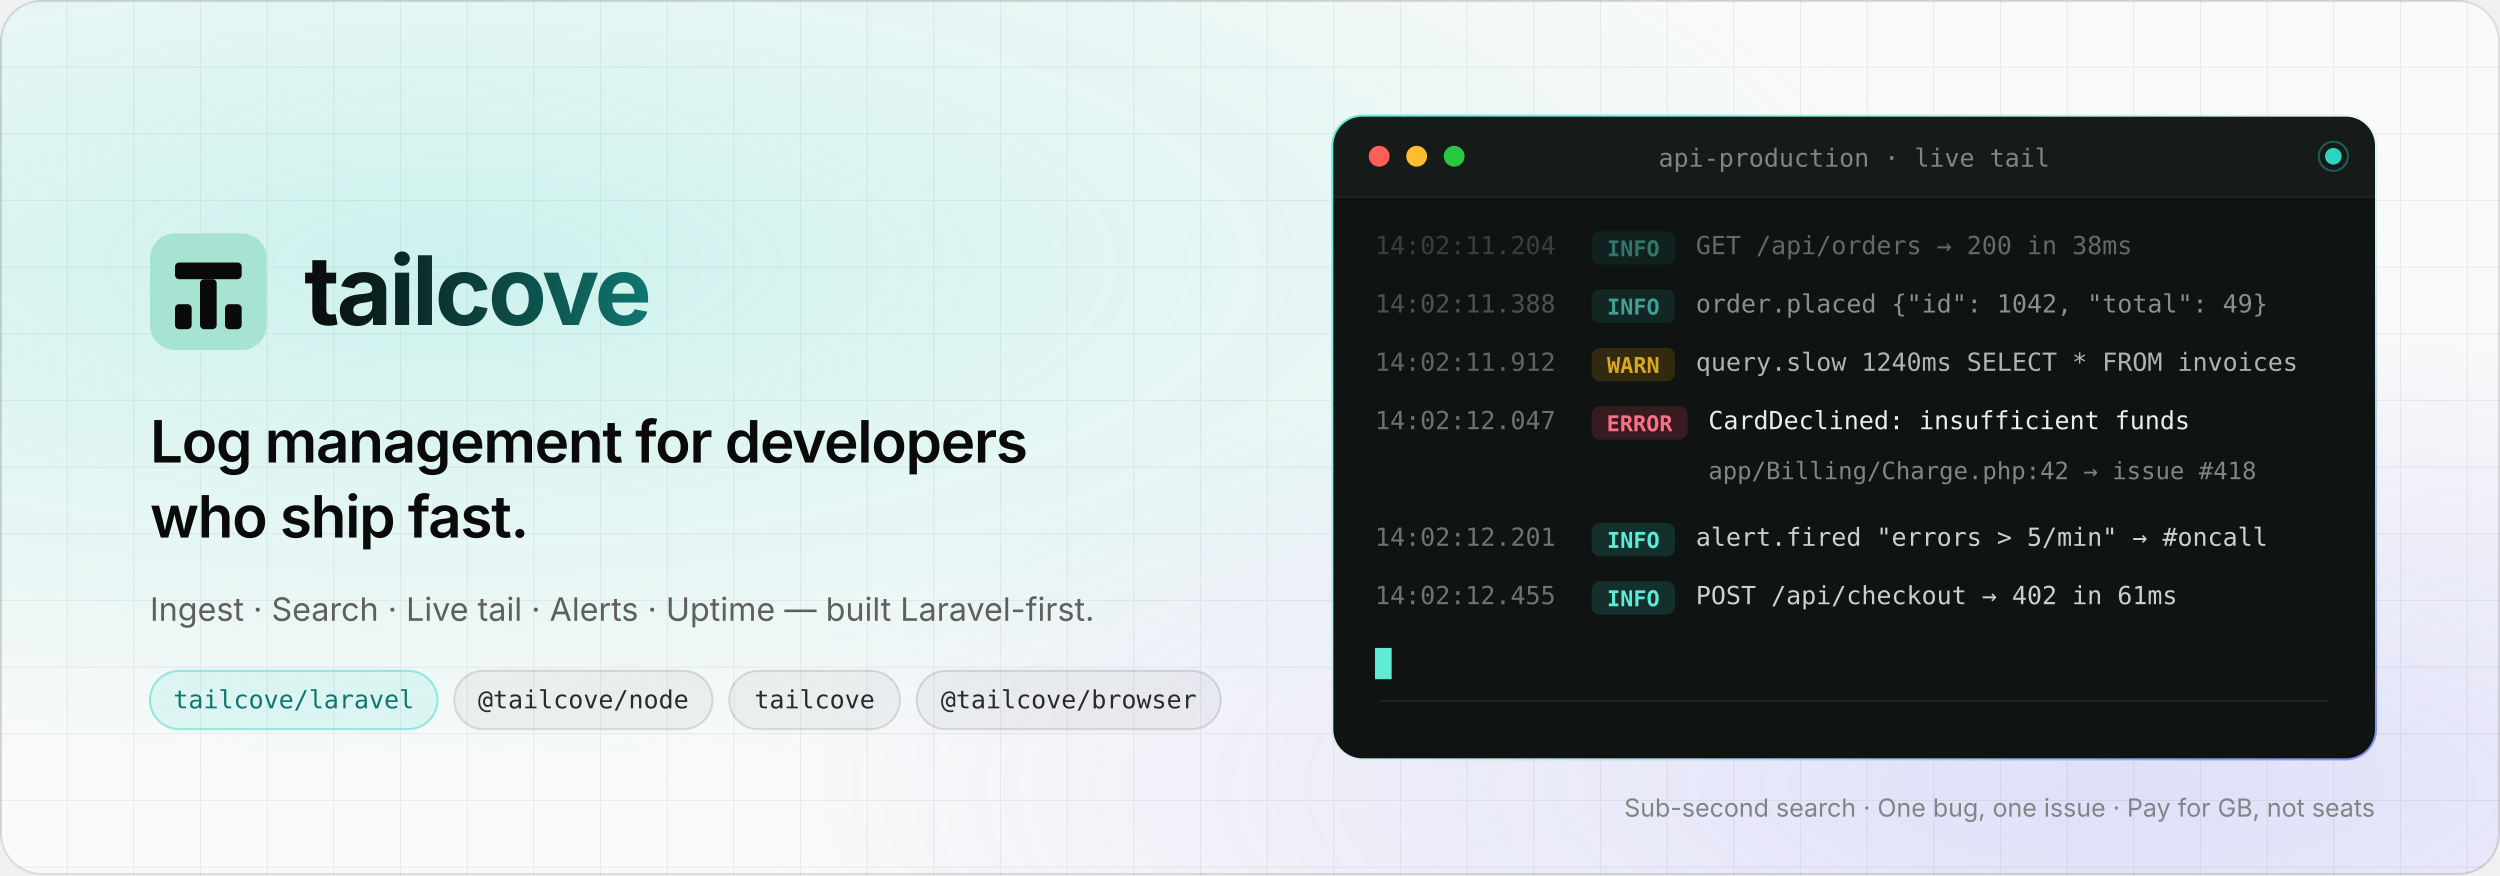
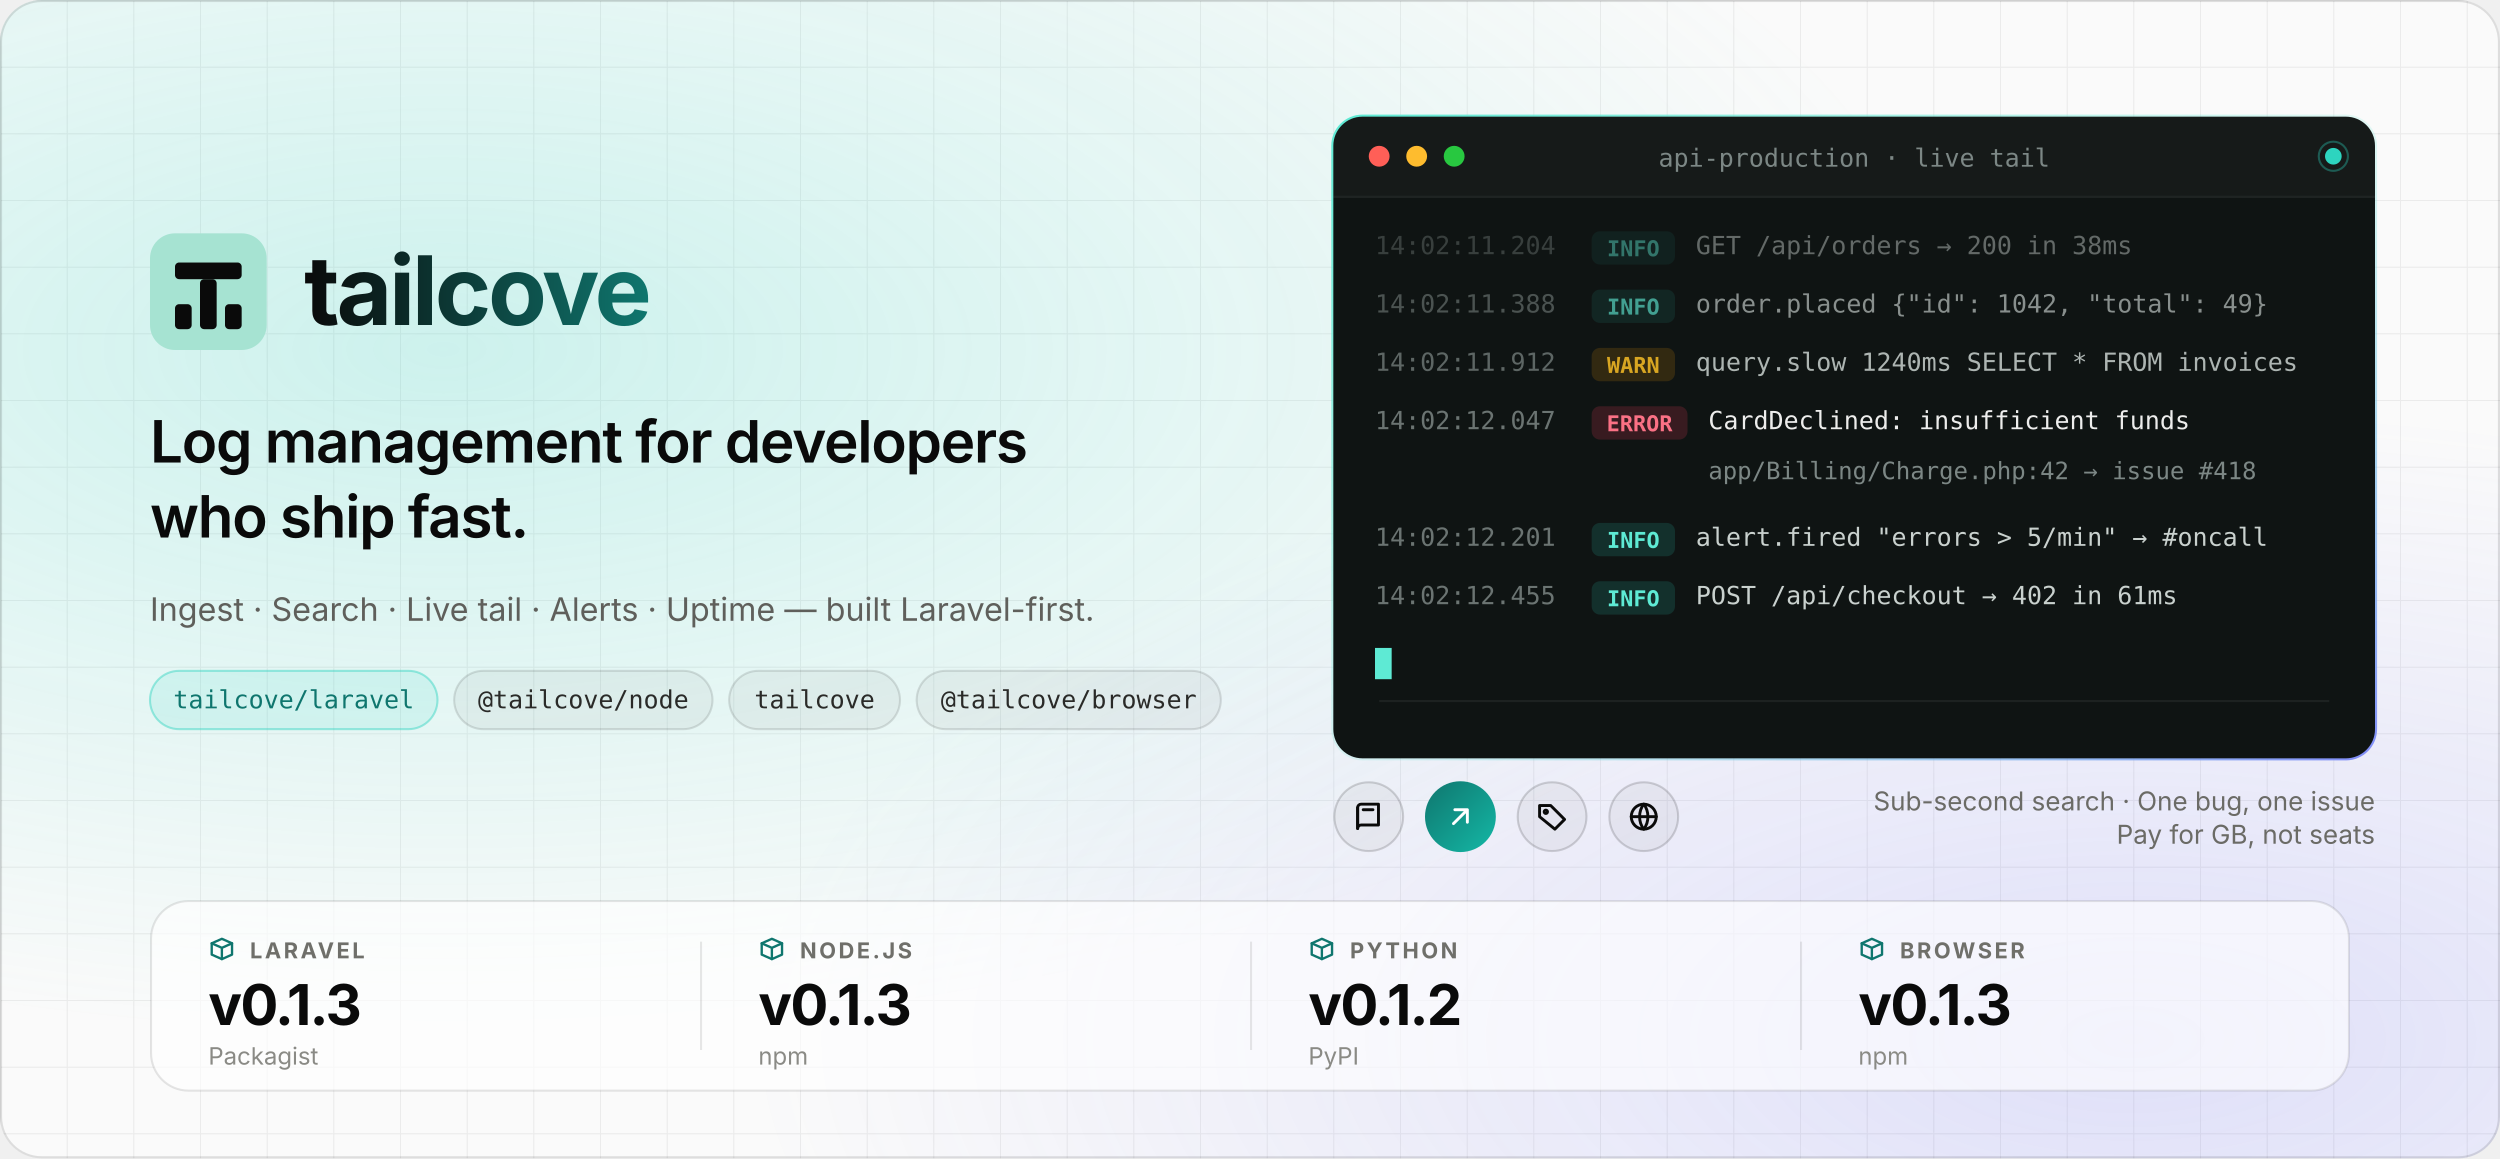
- <svg xmlns="http://www.w3.org/2000/svg" width="1200" height="420" viewBox="0 0 1200 420" role="img" aria-label="Tailcove — log management for developers who ship fast">
+ <svg xmlns="http://www.w3.org/2000/svg" width="1200" height="556" viewBox="0 0 1200 556" role="img" aria-label="Tailcove — log management for developers who ship fast">
  <defs>
    <radialGradient id="g1" cx="0.18" cy="0.3" r="0.6">
      <stop offset="0" stop-color="#2DD4BF" stop-opacity="0.22" />
      <stop offset="1" stop-color="#2DD4BF" stop-opacity="0" />
    </radialGradient>
    <radialGradient id="g2" cx="0.85" cy="0.9" r="0.55">
      <stop offset="0" stop-color="#6366F1" stop-opacity="0.18" />
      <stop offset="1" stop-color="#6366F1" stop-opacity="0" />
    </radialGradient>
    <linearGradient id="ring" x1="0" y1="0" x2="1" y2="1">
      <stop offset="0" stop-color="#5EEAD4" />
      <stop offset="0.5" stop-color="#5EEAD4" stop-opacity="0.15" />
      <stop offset="1" stop-color="#818CF8" />
    </linearGradient>
    <linearGradient id="wordmark" x1="0" y1="0" x2="1" y2="0">
      <stop offset="0" stop-color="#0A0A0A" />
      <stop offset="1" stop-color="#0F766E" />
    </linearGradient>
    <pattern id="grid" width="32" height="32" patternUnits="userSpaceOnUse">
      <path d="M32 0H0V32" fill="none" stroke="#000000" stroke-opacity="0.06" />
    </pattern>
    <clipPath id="card">
      <rect x="640" y="56" width="500" height="308" rx="14" />
    </clipPath>
    <clipPath id="heroClip">
-       <rect width="1200" height="420" rx="20" />
+       <rect width="1200" height="556" rx="20" />
    </clipPath>
  </defs>
  <g clip-path="url(#heroClip)">
-     <rect width="1200" height="420" fill="#FAFAFA" />
-     <rect width="1200" height="420" fill="url(#grid)" />
-     <rect width="1200" height="420" fill="url(#g1)" />
-     <rect width="1200" height="420" fill="url(#g2)" />
+     <rect width="1200" height="556" fill="#FAFAFA" />
+     <rect width="1200" height="556" fill="url(#grid)" />
+     <rect width="1200" height="556" fill="url(#g1)" />
+     <rect width="1200" height="556" fill="url(#g2)" />
    <g transform="translate(72 112)">
      <rect x="0" y="0" width="56" height="56" rx="12" fill="#A6E3D2" />
      <g fill="#0A0A0A">
        <rect x="12" y="14" width="32" height="8" rx="2" />
        <rect x="24" y="22" width="8" height="24" rx="2" />
        <rect x="12" y="34" width="8" height="12" rx="2" />
        <rect x="36" y="34" width="8" height="12" rx="2" />
      </g>
      <text x="74" y="44" font-family="ui-sans-serif, -apple-system, 'Segoe UI', Inter, Helvetica, Arial, sans-serif" font-size="46" font-weight="700" letter-spacing="-1.5" fill="url(#wordmark)" textLength="194" lengthAdjust="spacingAndGlyphs">tailcove</text>
    </g>
    <g font-family="ui-sans-serif, -apple-system, 'Segoe UI', Inter, Helvetica, Arial, sans-serif">
      <text x="72" y="222" font-size="28" font-weight="600" letter-spacing="-0.6" fill="#0A0A0A" textLength="480" lengthAdjust="spacingAndGlyphs">Log management for developers</text>
      <text x="72" y="258" font-size="28" font-weight="600" letter-spacing="-0.6" fill="#0A0A0A">who ship fast.</text>
      <text x="72" y="298" font-size="15.5" fill="#5F5F5B" textLength="440" lengthAdjust="spacingAndGlyphs">Ingest · Search · Live tail · Alerts · Uptime — built Laravel-first.</text>
    </g>
    <g font-family="ui-monospace, SFMono-Regular, Menlo, Consolas, monospace" font-size="12" font-weight="500">
      <rect x="72" y="322" width="138" height="28" rx="14" fill="#2DD4BF" fill-opacity="0.12" stroke="#2DD4BF" stroke-opacity="0.45" />
      <text x="141" y="340" text-anchor="middle" fill="#0F766E" textLength="112" lengthAdjust="spacingAndGlyphs">tailcove/laravel</text>
      <rect x="218" y="322" width="124" height="28" rx="14" fill="#000000" fill-opacity="0.04" stroke="#000000" stroke-opacity="0.12" />
      <text x="280" y="340" text-anchor="middle" fill="#2A2A28" textLength="98" lengthAdjust="spacingAndGlyphs">@tailcove/node</text>
      <rect x="350" y="322" width="82" height="28" rx="14" fill="#000000" fill-opacity="0.04" stroke="#000000" stroke-opacity="0.12" />
      <text x="391" y="340" text-anchor="middle" fill="#2A2A28" textLength="56" lengthAdjust="spacingAndGlyphs">tailcove</text>
      <rect x="440" y="322" width="146" height="28" rx="14" fill="#000000" fill-opacity="0.04" stroke="#000000" stroke-opacity="0.12" />
      <text x="513" y="340" text-anchor="middle" fill="#2A2A28" textLength="119" lengthAdjust="spacingAndGlyphs">@tailcove/browser</text>
    </g>
    <rect x="639" y="55" width="502" height="310" rx="15" fill="url(#ring)" />
    <rect x="640" y="56" width="500" height="308" rx="14" fill="#0F1413" />
    <g clip-path="url(#card)">
      <rect x="640" y="56" width="500" height="38" fill="#FFFFFF" fill-opacity="0.03" />
      <line x1="640" y1="94.5" x2="1140" y2="94.5" stroke="#FFFFFF" stroke-opacity="0.07" />
      <circle cx="662" cy="75" r="5" fill="#FF5F57" />
      <circle cx="680" cy="75" r="5" fill="#FEBC2E" />
      <circle cx="698" cy="75" r="5" fill="#28C840" />
      <text x="890" y="80" text-anchor="middle" font-family="ui-monospace, SFMono-Regular, Menlo, Consolas, monospace" font-size="12" fill="#7C8785" textLength="176" lengthAdjust="spacingAndGlyphs">api-production · live tail</text>
      <circle cx="1120" cy="75" r="4" fill="#2DD4BF" />
      <circle cx="1120" cy="75" r="7" fill="none" stroke="#2DD4BF" stroke-opacity="0.35" />
      <g font-family="ui-monospace, SFMono-Regular, Menlo, Consolas, monospace" font-size="12">
        <g transform="translate(660 122)" opacity="0.45">
          <text fill="#6B7472" textLength="84" lengthAdjust="spacingAndGlyphs">14:02:11.204</text>
          <rect x="104" y="-11" width="40" height="16" rx="4" fill="#2DD4BF" fill-opacity="0.15" />
          <text x="124" y="1" text-anchor="middle" font-size="10.5" font-weight="600" fill="#5EEAD4" textLength="26" lengthAdjust="spacingAndGlyphs">INFO</text>
          <text x="154" fill="#C9D1CE" textLength="210" lengthAdjust="spacingAndGlyphs">GET /api/orders → 200 in 38ms</text>
        </g>
        <g transform="translate(660 150)" opacity="0.65">
          <text fill="#6B7472" textLength="84" lengthAdjust="spacingAndGlyphs">14:02:11.388</text>
          <rect x="104" y="-11" width="40" height="16" rx="4" fill="#2DD4BF" fill-opacity="0.15" />
          <text x="124" y="1" text-anchor="middle" font-size="10.5" font-weight="600" fill="#5EEAD4" textLength="26" lengthAdjust="spacingAndGlyphs">INFO</text>
          <text x="154" fill="#C9D1CE" textLength="266" lengthAdjust="spacingAndGlyphs">order.placed {"id": 1042, "total": 49}</text>
        </g>
        <g transform="translate(660 178)" opacity="0.85">
          <text fill="#6B7472" textLength="84" lengthAdjust="spacingAndGlyphs">14:02:11.912</text>
          <rect x="104" y="-11" width="40" height="16" rx="4" fill="#F59E0B" fill-opacity="0.18" />
          <text x="124" y="1" text-anchor="middle" font-size="10.5" font-weight="600" fill="#FBBF24" textLength="30" lengthAdjust="spacingAndGlyphs">WARN</text>
          <text x="154" fill="#C9D1CE" textLength="280" lengthAdjust="spacingAndGlyphs">query.slow 1240ms SELECT * FROM invoices</text>
        </g>
        <g transform="translate(660 206)">
          <text fill="#6B7472" textLength="84" lengthAdjust="spacingAndGlyphs">14:02:12.047</text>
          <rect x="104" y="-11" width="46" height="16" rx="4" fill="#F43F5E" fill-opacity="0.18" />
          <text x="127" y="1" text-anchor="middle" font-size="10.5" font-weight="600" fill="#FB7185" textLength="34" lengthAdjust="spacingAndGlyphs">ERROR</text>
          <text x="160" fill="#EDEDEC" textLength="224" lengthAdjust="spacingAndGlyphs">CardDeclined: insufficient funds</text>
        </g>
        <g transform="translate(660 230)">
          <text x="160" fill="#7C8785" font-size="11.5" textLength="250" lengthAdjust="spacingAndGlyphs">app/Billing/Charge.php:42 → issue #418</text>
        </g>
        <g transform="translate(660 262)">
          <text fill="#6B7472" textLength="84" lengthAdjust="spacingAndGlyphs">14:02:12.201</text>
          <rect x="104" y="-11" width="40" height="16" rx="4" fill="#2DD4BF" fill-opacity="0.15" />
          <text x="124" y="1" text-anchor="middle" font-size="10.5" font-weight="600" fill="#5EEAD4" textLength="26" lengthAdjust="spacingAndGlyphs">INFO</text>
          <text x="154" fill="#C9D1CE" textLength="270" lengthAdjust="spacingAndGlyphs">alert.fired "errors &gt; 5/min" → #oncall</text>
        </g>
        <g transform="translate(660 290)">
          <text fill="#6B7472" textLength="84" lengthAdjust="spacingAndGlyphs">14:02:12.455</text>
          <rect x="104" y="-11" width="40" height="16" rx="4" fill="#2DD4BF" fill-opacity="0.15" />
          <text x="124" y="1" text-anchor="middle" font-size="10.5" font-weight="600" fill="#5EEAD4" textLength="26" lengthAdjust="spacingAndGlyphs">INFO</text>
          <text x="154" fill="#C9D1CE" textLength="224" lengthAdjust="spacingAndGlyphs">POST /api/checkout → 402 in 61ms</text>
        </g>
        <rect x="660" y="311" width="8" height="15" fill="#5EEAD4" />
      </g>
      <rect x="662" y="336" width="456" height="1" fill="#FFFFFF" fill-opacity="0.06" />
    </g>
-     <text x="1140" y="392" text-anchor="end" font-family="ui-sans-serif, -apple-system, 'Segoe UI', Inter, Helvetica, Arial, sans-serif" font-size="12" fill="#7C8785" textLength="400" lengthAdjust="spacingAndGlyphs">Sub-second search · One bug, one issue · Pay for GB, not seats</text>
+     <g>
+       <circle cx="657.0" cy="392" r="16.5" fill="#000000" fill-opacity="0.04" stroke="#000000" stroke-opacity="0.16" />
+       <g transform="translate(649.0 384) scale(0.6666667)" fill="none" stroke="#0A0A0A" stroke-width="2.1" stroke-linecap="round" stroke-linejoin="round">
+         <path d="M4 5.5A2.5 2.5 0 0 1 6.5 3H19v15H6.5A2.5 2.5 0 0 0 4 20.5z" />
+         <path d="M4 20.5V5.5M8 7h7" />
+       </g>
+       <defs>
+         <linearGradient id="rb1" x1="0" y1="0" x2="1" y2="1">
+           <stop offset="0" stop-color="#0F766E" />
+           <stop offset="1" stop-color="#14B8A6" />
+         </linearGradient>
+       </defs>
+       <circle cx="701.0" cy="392" r="17.0" fill="url(#rb1)" />
+       <g transform="translate(693.0 384) scale(0.6666667)" fill="none" stroke="#FFFFFF" stroke-width="2.1" stroke-linecap="round" stroke-linejoin="round">
+         <path d="M7 17 17 7M8 7h9v9" />
+       </g>
+       <circle cx="745.0" cy="392" r="16.5" fill="#000000" fill-opacity="0.04" stroke="#000000" stroke-opacity="0.16" />
+       <g transform="translate(737.0 384) scale(0.6666667)" fill="none" stroke="#0A0A0A" stroke-width="2.1" stroke-linecap="round" stroke-linejoin="round">
+         <path d="M3 12V4h8l10 10-7 7z" />
+         <circle cx="7.5" cy="8.5" r="1.2" />
+       </g>
+       <circle cx="789.0" cy="392" r="16.5" fill="#000000" fill-opacity="0.04" stroke="#000000" stroke-opacity="0.16" />
+       <g transform="translate(781.0 384) scale(0.6666667)" fill="none" stroke="#0A0A0A" stroke-width="2.1" stroke-linecap="round" stroke-linejoin="round">
+         <circle cx="12" cy="12" r="9" />
+         <path d="M3 12h18M12 3c-4 5-4 13 0 18M12 3c4 5 4 13 0 18" />
+       </g>
+       <text x="1140" y="389" text-anchor="end" font-family="ui-sans-serif, -apple-system, 'Segoe UI', Inter, Helvetica, Arial, sans-serif" font-size="12.5" fill="#6B6B66">Sub-second search · One bug, one issue</text>
+       <text x="1140" y="405" text-anchor="end" font-family="ui-sans-serif, -apple-system, 'Segoe UI', Inter, Helvetica, Arial, sans-serif" font-size="12.5" fill="#6B6B66">Pay for GB, not seats</text>
+     </g>
+     <g>
+       <rect x="72.5" y="432.5" width="1055" height="91" rx="18" fill="#FFFFFF" fill-opacity="0.62" stroke="#000000" stroke-opacity="0.10" />
+       <g transform="translate(100 449) scale(0.5416667)" fill="none" stroke="#0F766E" stroke-width="2.1" stroke-linecap="round" stroke-linejoin="round">
+         <path d="M3 7l9-4 9 4v10l-9 4-9-4z" />
+         <path d="m3 7 9 4 9-4M12 11v10" />
+       </g>
+       <text x="120.0" y="460" font-family="ui-sans-serif, -apple-system, 'Segoe UI', Inter, Helvetica, Arial, sans-serif" font-size="10.5" font-weight="650" letter-spacing="1.2" fill="#6F6F6A">LARAVEL</text>
+       <text x="100.0" y="492" font-family="ui-sans-serif, -apple-system, 'Segoe UI', Inter, Helvetica, Arial, sans-serif" font-size="27" font-weight="700" letter-spacing="-0.8" fill="#0A0A0A">v0.1.3</text>
+       <text x="100.0" y="511" font-family="ui-sans-serif, -apple-system, 'Segoe UI', Inter, Helvetica, Arial, sans-serif" font-size="11.5" fill="#8A8A85">Packagist</text>
+       <rect x="336.0" y="452" width="1" height="52" fill="#000000" fill-opacity="0.09" />
+       <g transform="translate(364.0 449) scale(0.5416667)" fill="none" stroke="#0F766E" stroke-width="2.1" stroke-linecap="round" stroke-linejoin="round">
+         <path d="M3 7l9-4 9 4v10l-9 4-9-4z" />
+         <path d="m3 7 9 4 9-4M12 11v10" />
+       </g>
+       <text x="384.0" y="460" font-family="ui-sans-serif, -apple-system, 'Segoe UI', Inter, Helvetica, Arial, sans-serif" font-size="10.5" font-weight="650" letter-spacing="1.2" fill="#6F6F6A">NODE.JS</text>
+       <text x="364.0" y="492" font-family="ui-sans-serif, -apple-system, 'Segoe UI', Inter, Helvetica, Arial, sans-serif" font-size="27" font-weight="700" letter-spacing="-0.8" fill="#0A0A0A">v0.1.3</text>
+       <text x="364.0" y="511" font-family="ui-sans-serif, -apple-system, 'Segoe UI', Inter, Helvetica, Arial, sans-serif" font-size="11.5" fill="#8A8A85">npm</text>
+       <rect x="600.0" y="452" width="1" height="52" fill="#000000" fill-opacity="0.09" />
+       <g transform="translate(628.0 449) scale(0.5416667)" fill="none" stroke="#0F766E" stroke-width="2.1" stroke-linecap="round" stroke-linejoin="round">
+         <path d="M3 7l9-4 9 4v10l-9 4-9-4z" />
+         <path d="m3 7 9 4 9-4M12 11v10" />
+       </g>
+       <text x="648.0" y="460" font-family="ui-sans-serif, -apple-system, 'Segoe UI', Inter, Helvetica, Arial, sans-serif" font-size="10.5" font-weight="650" letter-spacing="1.2" fill="#6F6F6A">PYTHON</text>
+       <text x="628.0" y="492" font-family="ui-sans-serif, -apple-system, 'Segoe UI', Inter, Helvetica, Arial, sans-serif" font-size="27" font-weight="700" letter-spacing="-0.8" fill="#0A0A0A">v0.1.2</text>
+       <text x="628.0" y="511" font-family="ui-sans-serif, -apple-system, 'Segoe UI', Inter, Helvetica, Arial, sans-serif" font-size="11.5" fill="#8A8A85">PyPI</text>
+       <rect x="864.0" y="452" width="1" height="52" fill="#000000" fill-opacity="0.09" />
+       <g transform="translate(892.0 449) scale(0.5416667)" fill="none" stroke="#0F766E" stroke-width="2.1" stroke-linecap="round" stroke-linejoin="round">
+         <path d="M3 7l9-4 9 4v10l-9 4-9-4z" />
+         <path d="m3 7 9 4 9-4M12 11v10" />
+       </g>
+       <text x="912.0" y="460" font-family="ui-sans-serif, -apple-system, 'Segoe UI', Inter, Helvetica, Arial, sans-serif" font-size="10.5" font-weight="650" letter-spacing="1.2" fill="#6F6F6A">BROWSER</text>
+       <text x="892.0" y="492" font-family="ui-sans-serif, -apple-system, 'Segoe UI', Inter, Helvetica, Arial, sans-serif" font-size="27" font-weight="700" letter-spacing="-0.8" fill="#0A0A0A">v0.1.3</text>
+       <text x="892.0" y="511" font-family="ui-sans-serif, -apple-system, 'Segoe UI', Inter, Helvetica, Arial, sans-serif" font-size="11.5" fill="#8A8A85">npm</text>
+     </g>
  </g>
-   <rect x="0.5" y="0.5" width="1199" height="419" rx="19.5" fill="none" stroke="#000000" stroke-opacity="0.12" />
+   <rect x="0.5" y="0.5" width="1199" height="555" rx="19.5" fill="none" stroke="#000000" stroke-opacity="0.12" />
</svg>
